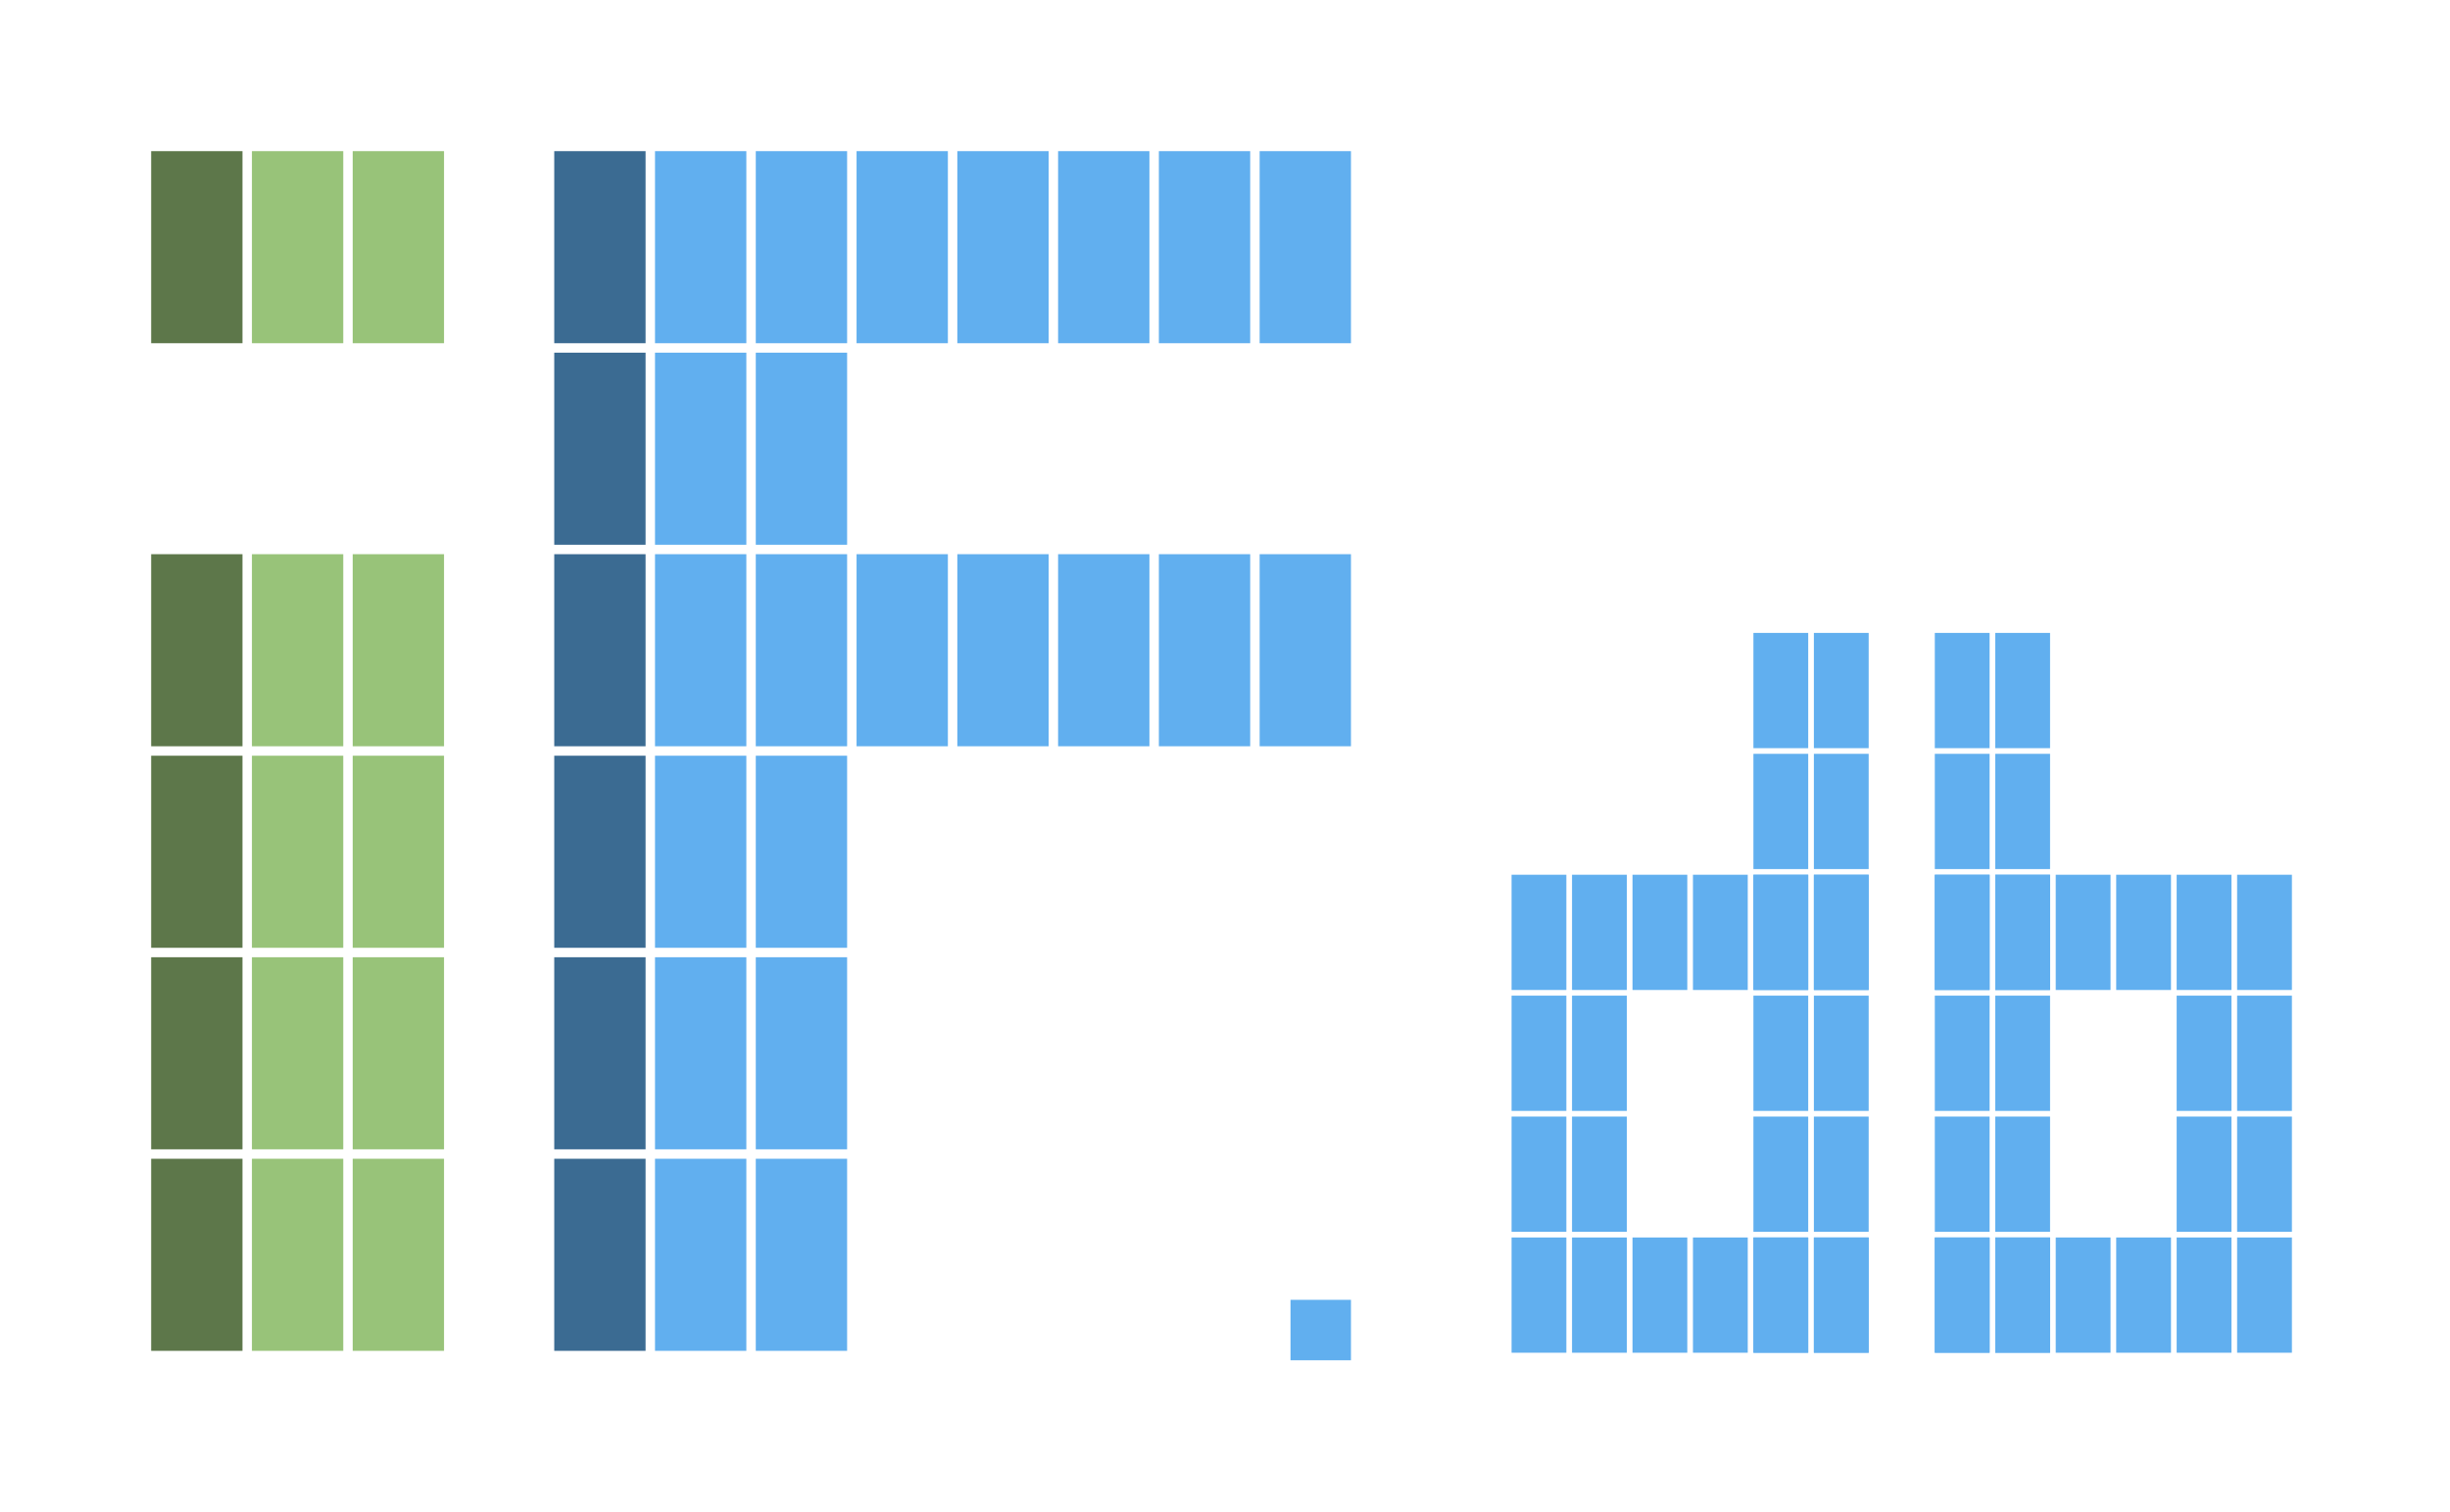
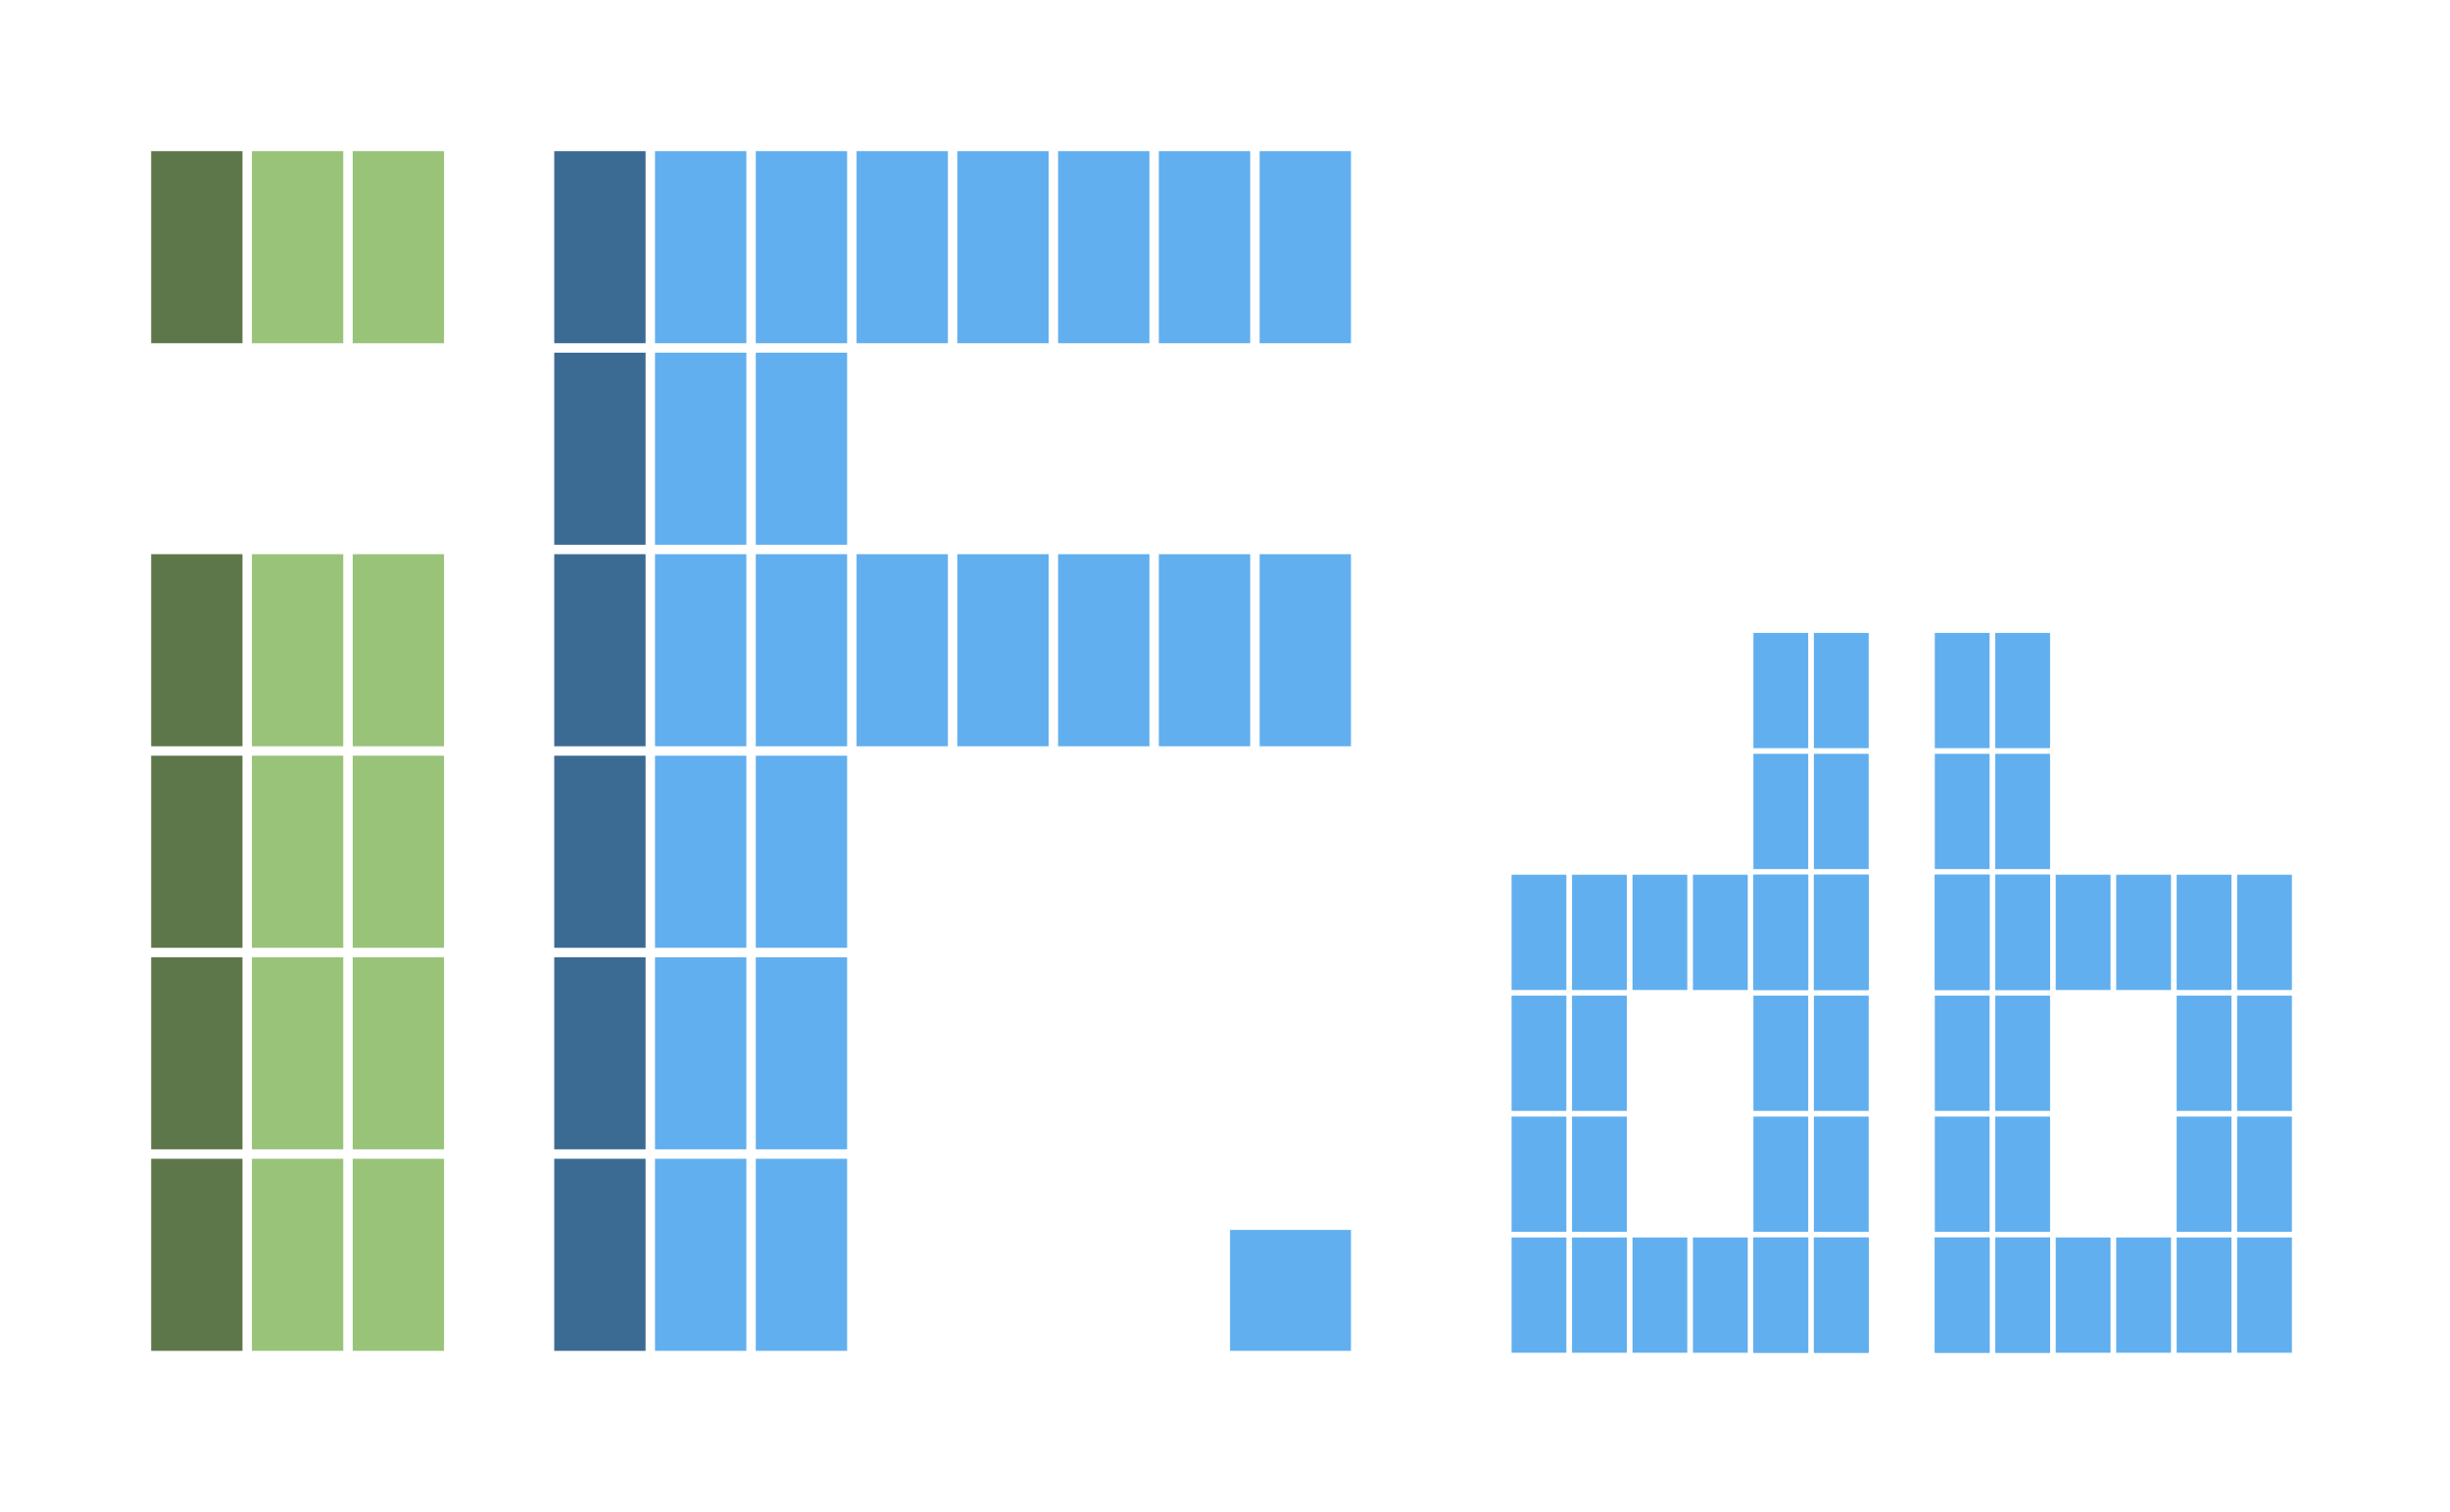
<svg xmlns="http://www.w3.org/2000/svg" width="778" height="480" viewBox="0 0 778 480">
  <defs>
    <linearGradient id="gm" gradientUnits="userSpaceOnUse" x1="144" y1="48" x2="400" y2="432">
      <stop offset="0" stop-color="#98c379" />
      <stop offset="1" stop-color="#61afef" />
    </linearGradient>
    <linearGradient id="gd" gradientUnits="userSpaceOnUse" x1="144" y1="48" x2="400" y2="432">
      <stop offset="0" stop-color="#5d774a" />
      <stop offset="1" stop-color="#3b6b92" />
    </linearGradient>
  </defs>
  <rect x="48" y="48" width="29" height="61" fill="#5d774a" />
  <rect x="80" y="48" width="29" height="61" fill="#98c379" />
  <rect x="112" y="48" width="29" height="61" fill="#98c379" />
  <rect x="48" y="176" width="29" height="61" fill="#5d774a" />
  <rect x="80" y="176" width="29" height="61" fill="#98c379" />
  <rect x="112" y="176" width="29" height="61" fill="#98c379" />
  <rect x="48" y="240" width="29" height="61" fill="#5d774a" />
  <rect x="80" y="240" width="29" height="61" fill="#98c379" />
  <rect x="112" y="240" width="29" height="61" fill="#98c379" />
  <rect x="48" y="304" width="29" height="61" fill="#5d774a" />
  <rect x="80" y="304" width="29" height="61" fill="#98c379" />
  <rect x="112" y="304" width="29" height="61" fill="#98c379" />
  <rect x="48" y="368" width="29" height="61" fill="#5d774a" />
  <rect x="80" y="368" width="29" height="61" fill="#98c379" />
  <rect x="112" y="368" width="29" height="61" fill="#98c379" />
  <rect x="176" y="48" width="29" height="61" fill="#3b6b92" />
  <rect x="208" y="48" width="29" height="61" fill="#61afef" />
  <rect x="240" y="48" width="29" height="61" fill="#61afef" />
  <rect x="272" y="48" width="29" height="61" fill="#61afef" />
  <rect x="304" y="48" width="29" height="61" fill="#61afef" />
  <rect x="336" y="48" width="29" height="61" fill="#61afef" />
  <rect x="368" y="48" width="29" height="61" fill="#61afef" />
  <rect x="400" y="48" width="29" height="61" fill="#61afef" />
  <rect x="176" y="112" width="29" height="61" fill="#3b6b92" />
  <rect x="208" y="112" width="29" height="61" fill="#61afef" />
  <rect x="240" y="112" width="29" height="61" fill="#61afef" />
  <rect x="176" y="176" width="29" height="61" fill="#3b6b92" />
  <rect x="208" y="176" width="29" height="61" fill="#61afef" />
  <rect x="240" y="176" width="29" height="61" fill="#61afef" />
  <rect x="272" y="176" width="29" height="61" fill="#61afef" />
  <rect x="304" y="176" width="29" height="61" fill="#61afef" />
  <rect x="336" y="176" width="29" height="61" fill="#61afef" />
  <rect x="368" y="176" width="29" height="61" fill="#61afef" />
  <rect x="400" y="176" width="29" height="61" fill="#61afef" />
  <rect x="176" y="240" width="29" height="61" fill="#3b6b92" />
  <rect x="208" y="240" width="29" height="61" fill="#61afef" />
  <rect x="240" y="240" width="29" height="61" fill="#61afef" />
  <rect x="176" y="304" width="29" height="61" fill="#3b6b92" />
  <rect x="208" y="304" width="29" height="61" fill="#61afef" />
  <rect x="240" y="304" width="29" height="61" fill="#61afef" />
  <rect x="176" y="368" width="29" height="61" fill="#3b6b92" />
  <rect x="208" y="368" width="29" height="61" fill="#61afef" />
  <rect x="240" y="368" width="29" height="61" fill="#61afef" />
  <rect x="556.8" y="201" width="17.4" height="36.6" fill="#61afef" />
  <rect x="576" y="201" width="17.4" height="36.6" fill="#61afef" />
  <rect x="556.8" y="239.4" width="17.4" height="36.6" fill="#61afef" />
  <rect x="576" y="239.4" width="17.4" height="36.6" fill="#61afef" />
  <rect x="556.8" y="277.8" width="17.4" height="36.6" fill="#61afef" />
  <rect x="576" y="277.8" width="17.4" height="36.6" fill="#61afef" />
  <rect x="556.8" y="316.2" width="17.4" height="36.6" fill="#61afef" />
  <rect x="576" y="316.2" width="17.4" height="36.6" fill="#61afef" />
  <rect x="556.8" y="354.6" width="17.4" height="36.6" fill="#61afef" />
  <rect x="576" y="354.6" width="17.4" height="36.6" fill="#61afef" />
  <rect x="556.8" y="393" width="17.4" height="36.6" fill="#61afef" />
  <rect x="576" y="393" width="17.4" height="36.6" fill="#61afef" />
  <rect x="480" y="277.8" width="17.4" height="36.6" fill="#61afef" />
  <rect x="499.2" y="277.8" width="17.4" height="36.6" fill="#61afef" />
  <rect x="518.4" y="277.8" width="17.4" height="36.6" fill="#61afef" />
  <rect x="537.6" y="277.8" width="17.4" height="36.6" fill="#61afef" />
  <rect x="556.8" y="277.8" width="17.4" height="36.6" fill="#61afef" />
  <rect x="576" y="277.8" width="17.4" height="36.6" fill="#61afef" />
  <rect x="480" y="316.2" width="17.4" height="36.6" fill="#61afef" />
  <rect x="499.2" y="316.2" width="17.4" height="36.6" fill="#61afef" />
  <rect x="480" y="354.6" width="17.4" height="36.6" fill="#61afef" />
  <rect x="499.2" y="354.6" width="17.4" height="36.6" fill="#61afef" />
  <rect x="480" y="393" width="17.4" height="36.6" fill="#61afef" />
  <rect x="499.2" y="393" width="17.4" height="36.6" fill="#61afef" />
  <rect x="518.4" y="393" width="17.4" height="36.6" fill="#61afef" />
  <rect x="537.6" y="393" width="17.4" height="36.6" fill="#61afef" />
  <rect x="556.8" y="393" width="17.4" height="36.6" fill="#61afef" />
  <rect x="576" y="393" width="17.4" height="36.6" fill="#61afef" />
  <rect x="614.4" y="201" width="17.4" height="36.6" fill="#61afef" />
  <rect x="633.6" y="201" width="17.4" height="36.6" fill="#61afef" />
  <rect x="614.4" y="239.4" width="17.4" height="36.6" fill="#61afef" />
  <rect x="633.6" y="239.4" width="17.4" height="36.6" fill="#61afef" />
  <rect x="614.4" y="277.8" width="17.4" height="36.6" fill="#61afef" />
  <rect x="633.6" y="277.8" width="17.4" height="36.6" fill="#61afef" />
  <rect x="614.4" y="316.2" width="17.4" height="36.6" fill="#61afef" />
  <rect x="633.6" y="316.2" width="17.4" height="36.6" fill="#61afef" />
  <rect x="614.4" y="354.6" width="17.4" height="36.6" fill="#61afef" />
  <rect x="633.6" y="354.6" width="17.4" height="36.6" fill="#61afef" />
  <rect x="614.4" y="393" width="17.4" height="36.6" fill="#61afef" />
  <rect x="633.6" y="393" width="17.4" height="36.6" fill="#61afef" />
  <rect x="614.4" y="277.8" width="17.4" height="36.6" fill="#61afef" />
  <rect x="633.6" y="277.8" width="17.4" height="36.6" fill="#61afef" />
  <rect x="652.8" y="277.8" width="17.4" height="36.6" fill="#61afef" />
  <rect x="672" y="277.8" width="17.4" height="36.6" fill="#61afef" />
  <rect x="691.2" y="277.8" width="17.4" height="36.6" fill="#61afef" />
  <rect x="710.4" y="277.8" width="17.4" height="36.6" fill="#61afef" />
  <rect x="691.2" y="316.2" width="17.4" height="36.6" fill="#61afef" />
  <rect x="710.4" y="316.2" width="17.4" height="36.6" fill="#61afef" />
  <rect x="691.2" y="354.6" width="17.4" height="36.6" fill="#61afef" />
  <rect x="710.4" y="354.6" width="17.4" height="36.6" fill="#61afef" />
  <rect x="614.4" y="393" width="17.4" height="36.6" fill="#61afef" />
  <rect x="633.6" y="393" width="17.4" height="36.6" fill="#61afef" />
  <rect x="652.8" y="393" width="17.4" height="36.6" fill="#61afef" />
  <rect x="672" y="393" width="17.4" height="36.6" fill="#61afef" />
  <rect x="691.2" y="393" width="17.4" height="36.6" fill="#61afef" />
  <rect x="710.4" y="393" width="17.4" height="36.6" fill="#61afef" />
-   <rect x="409.8" y="412.8" width="19.2" height="19.2" fill="#61afef" />
+   <rect x="390.6" y="390.6" width="38.4" height="38.4" fill="#61afef" />
</svg>
